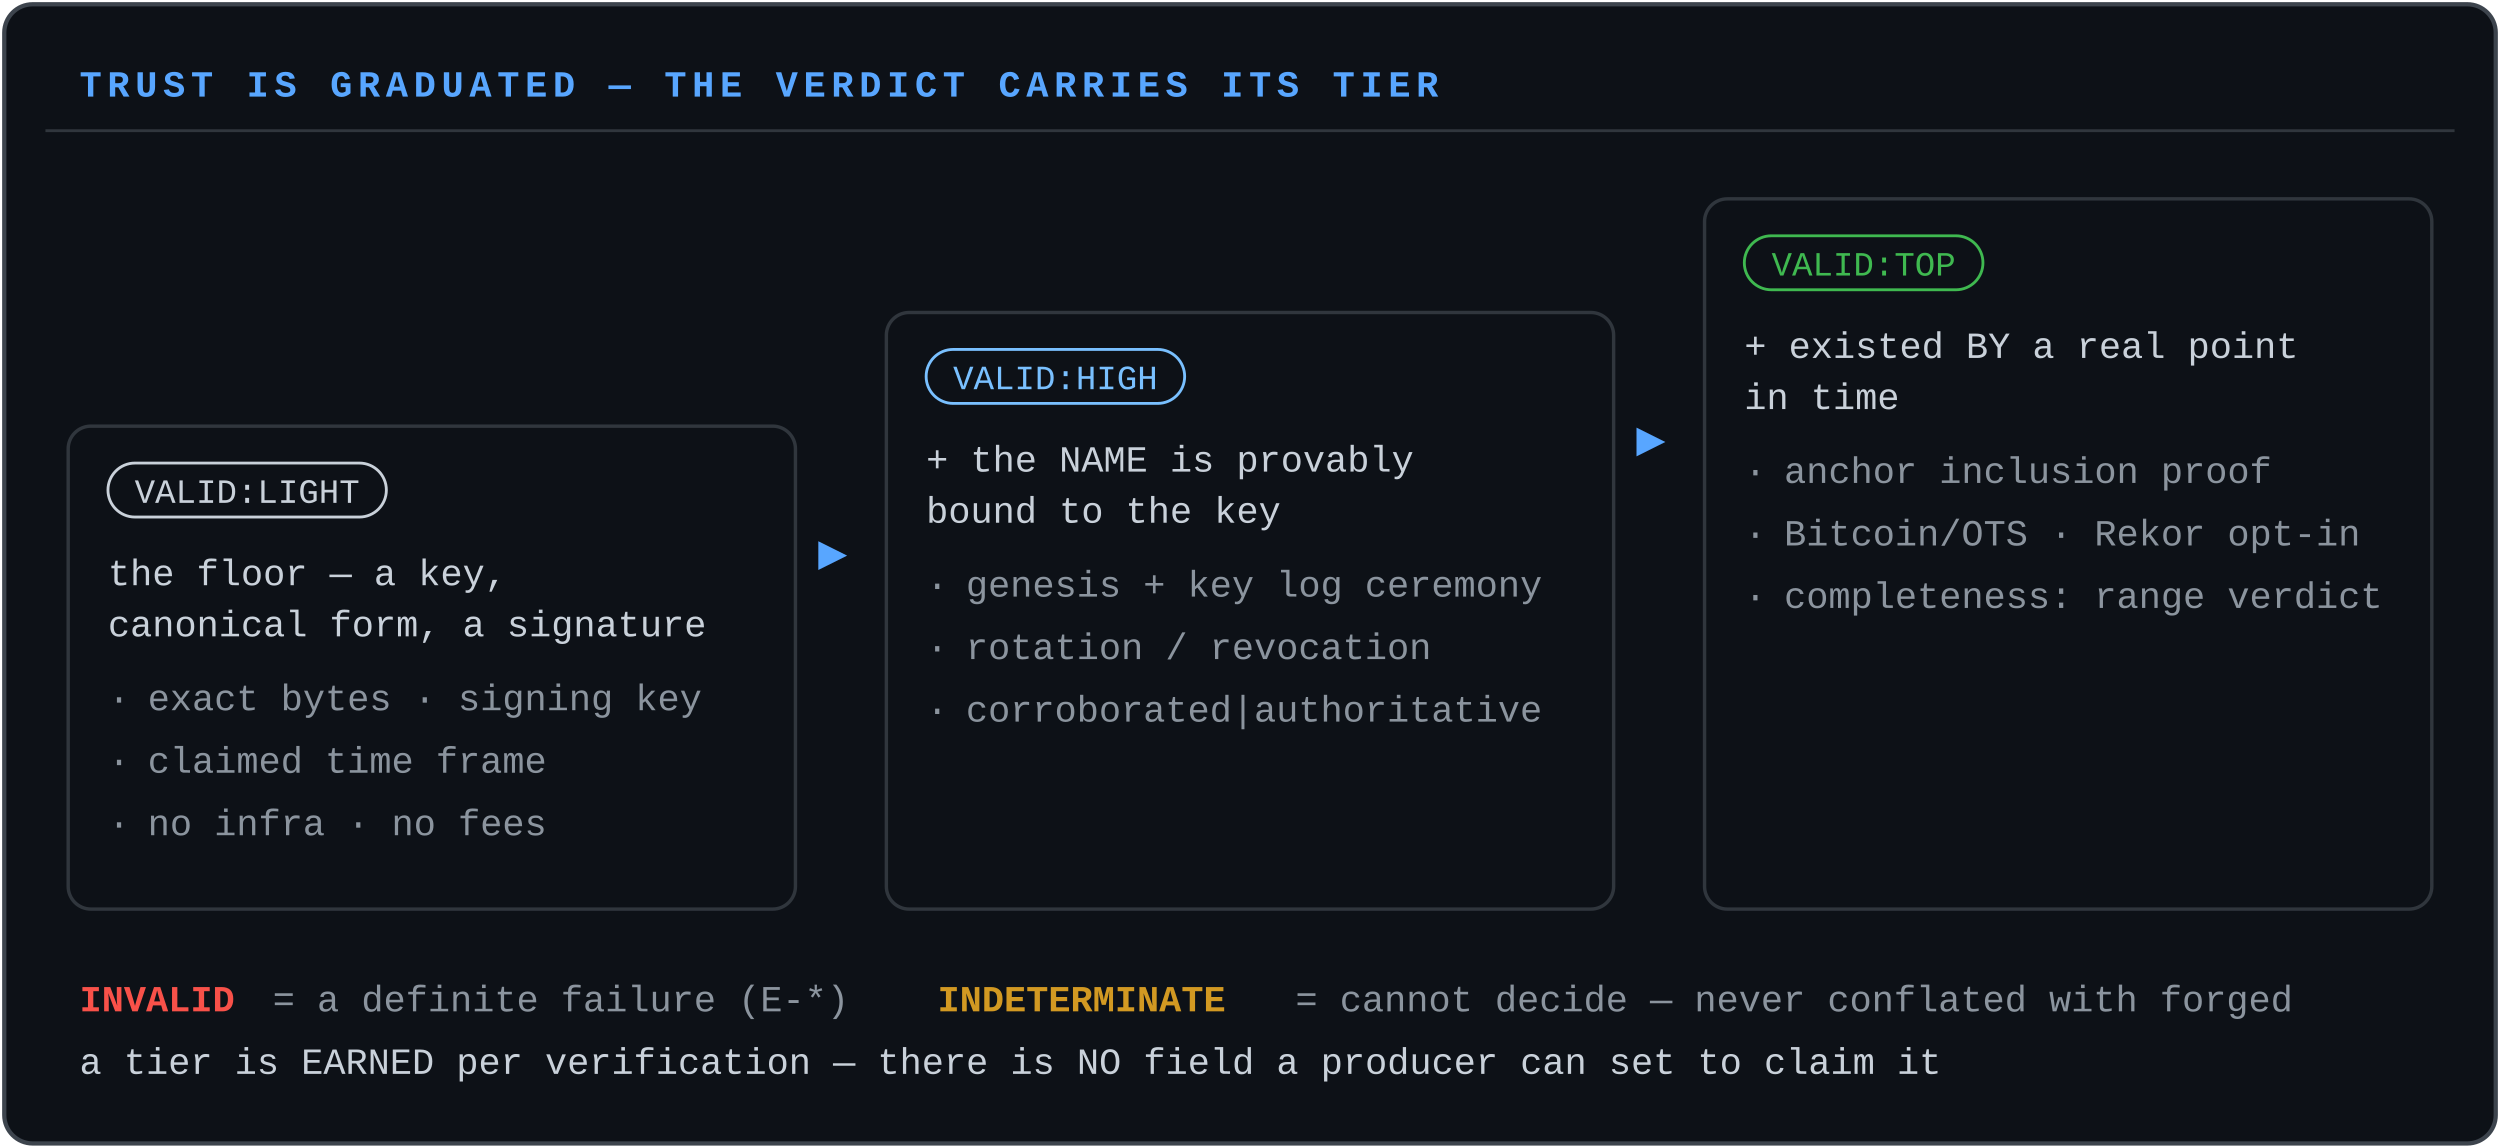
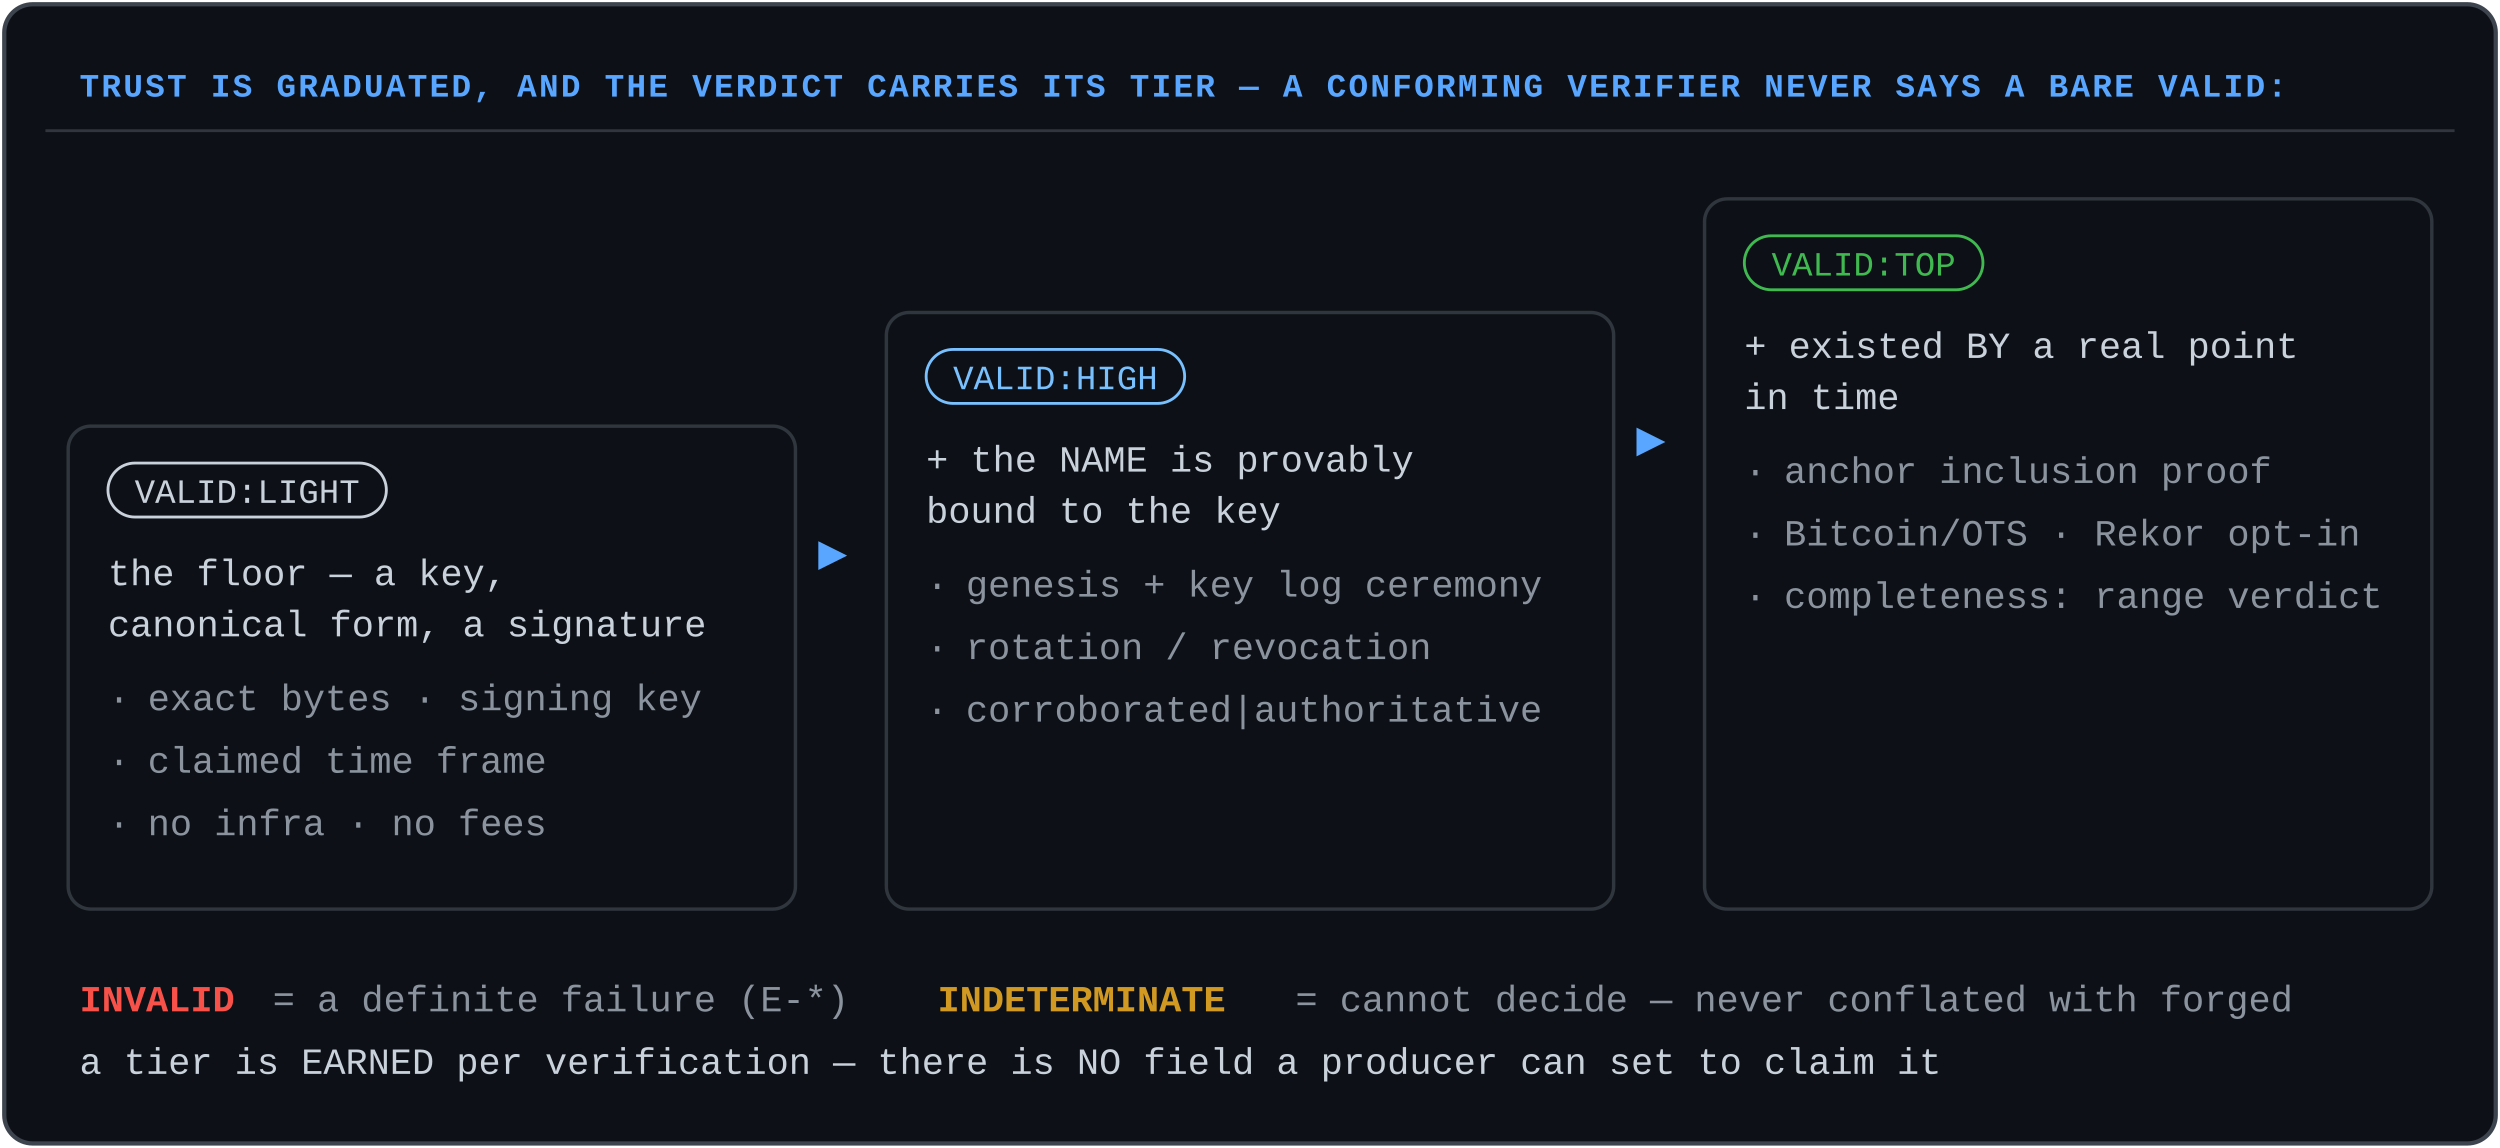
- <svg xmlns="http://www.w3.org/2000/svg" viewBox="0 0 880 404" role="img" aria-label="TRUST IS GRADUATED — THE VERDICT CARRIES ITS TIER">
+ <svg xmlns="http://www.w3.org/2000/svg" viewBox="0 0 880 404" role="img" aria-label="TRUST IS GRADUATED, AND THE VERDICT CARRIES ITS TIER — A CONFORMING VERIFIER NEVER SAYS A BARE VALID:">
  <g font-family="ui-monospace,SFMono-Regular,Menlo,Consolas,'Liberation Mono',monospace" font-size="15" xml:space="preserve">
    <rect x="1.5" y="1.5" width="877" height="401" rx="10" fill="#0d1117" stroke="#3d444d" stroke-width="1.5" />
    <line x1="16" y1="46" x2="864" y2="46" stroke="#30363d" stroke-width="1" />
-     <text x="28" y="34" fill="#58a6ff" font-size="13" font-weight="600" letter-spacing="2">TRUST IS GRADUATED — THE VERDICT CARRIES ITS TIER</text>
+     <text x="28" y="34" fill="#58a6ff" font-size="11.5" font-weight="600" letter-spacing="0.8">TRUST IS GRADUATED, AND THE VERDICT CARRIES ITS TIER — A CONFORMING VERIFIER NEVER SAYS A BARE VALID:</text>
    <rect x="24" y="150" width="256" height="170" rx="8" fill="none" stroke="#30363d" stroke-width="1.2" />
    <rect x="38" y="163" width="98" height="19" rx="9.5" fill="none" stroke="#c9d1da" stroke-width="1" />
    <text x="87" y="177" fill="#c9d1da" font-size="12" text-anchor="middle">VALID:LIGHT</text>
    <text x="38" y="206" fill="#c9d1da" font-size="13">the floor — a key,</text>
    <text x="38" y="224" fill="#c9d1da" font-size="13">canonical form, a signature</text>
    <text x="38" y="250" fill="#8b949e" font-size="13">·</text>
    <text x="52" y="250" fill="#8b949e" font-size="13">exact bytes · signing key</text>
    <text x="38" y="272" fill="#8b949e" font-size="13">·</text>
    <text x="52" y="272" fill="#8b949e" font-size="13">claimed time frame</text>
    <text x="38" y="294" fill="#8b949e" font-size="13">·</text>
    <text x="52" y="294" fill="#8b949e" font-size="13">no infra · no fees</text>
    <rect x="312" y="110" width="256" height="210" rx="8" fill="none" stroke="#30363d" stroke-width="1.2" />
    <rect x="326" y="123" width="91" height="19" rx="9.5" fill="none" stroke="#79c0ff" stroke-width="1" />
    <text x="371.5" y="137" fill="#79c0ff" font-size="12" text-anchor="middle">VALID:HIGH</text>
    <text x="326" y="166" fill="#c9d1da" font-size="13">+ the NAME is provably</text>
    <text x="326" y="184" fill="#c9d1da" font-size="13">bound to the key</text>
    <text x="326" y="210" fill="#8b949e" font-size="13">·</text>
    <text x="340" y="210" fill="#8b949e" font-size="13">genesis + key log ceremony</text>
    <text x="326" y="232" fill="#8b949e" font-size="13">·</text>
    <text x="340" y="232" fill="#8b949e" font-size="13">rotation / revocation</text>
    <text x="326" y="254" fill="#8b949e" font-size="13">·</text>
    <text x="340" y="254" fill="#8b949e" font-size="13">corroborated|authoritative</text>
    <rect x="600" y="70" width="256" height="250" rx="8" fill="none" stroke="#30363d" stroke-width="1.2" />
    <rect x="614" y="83" width="84" height="19" rx="9.5" fill="none" stroke="#3fb950" stroke-width="1" />
    <text x="656" y="97" fill="#3fb950" font-size="12" text-anchor="middle">VALID:TOP</text>
    <text x="614" y="126" fill="#c9d1da" font-size="13">+ existed BY a real point</text>
    <text x="614" y="144" fill="#c9d1da" font-size="13">in time</text>
    <text x="614" y="170" fill="#8b949e" font-size="13">·</text>
    <text x="628" y="170" fill="#8b949e" font-size="13">anchor inclusion proof</text>
    <text x="614" y="192" fill="#8b949e" font-size="13">·</text>
    <text x="628" y="192" fill="#8b949e" font-size="13">Bitcoin/OTS · Rekor opt-in</text>
    <text x="614" y="214" fill="#8b949e" font-size="13">·</text>
    <text x="628" y="214" fill="#8b949e" font-size="13">completeness: range verdict</text>
    <text x="288" y="200" fill="#58a6ff" font-size="17">▶</text>
    <text x="576" y="160" fill="#58a6ff" font-size="17">▶</text>
    <text x="28" y="356" fill="#f85149" font-size="13" font-weight="600">INVALID</text>
    <text x="96" y="356" fill="#8b949e" font-size="13">= a definite failure (E-*)</text>
    <text x="330" y="356" fill="#d29922" font-size="13" font-weight="600">INDETERMINATE</text>
    <text x="456" y="356" fill="#8b949e" font-size="13">= cannot decide — never conflated with forged</text>
    <text x="28" y="378" fill="#c9d1da" font-size="13">a tier is EARNED per verification — there is NO field a producer can set to claim it</text>
  </g>
</svg>
